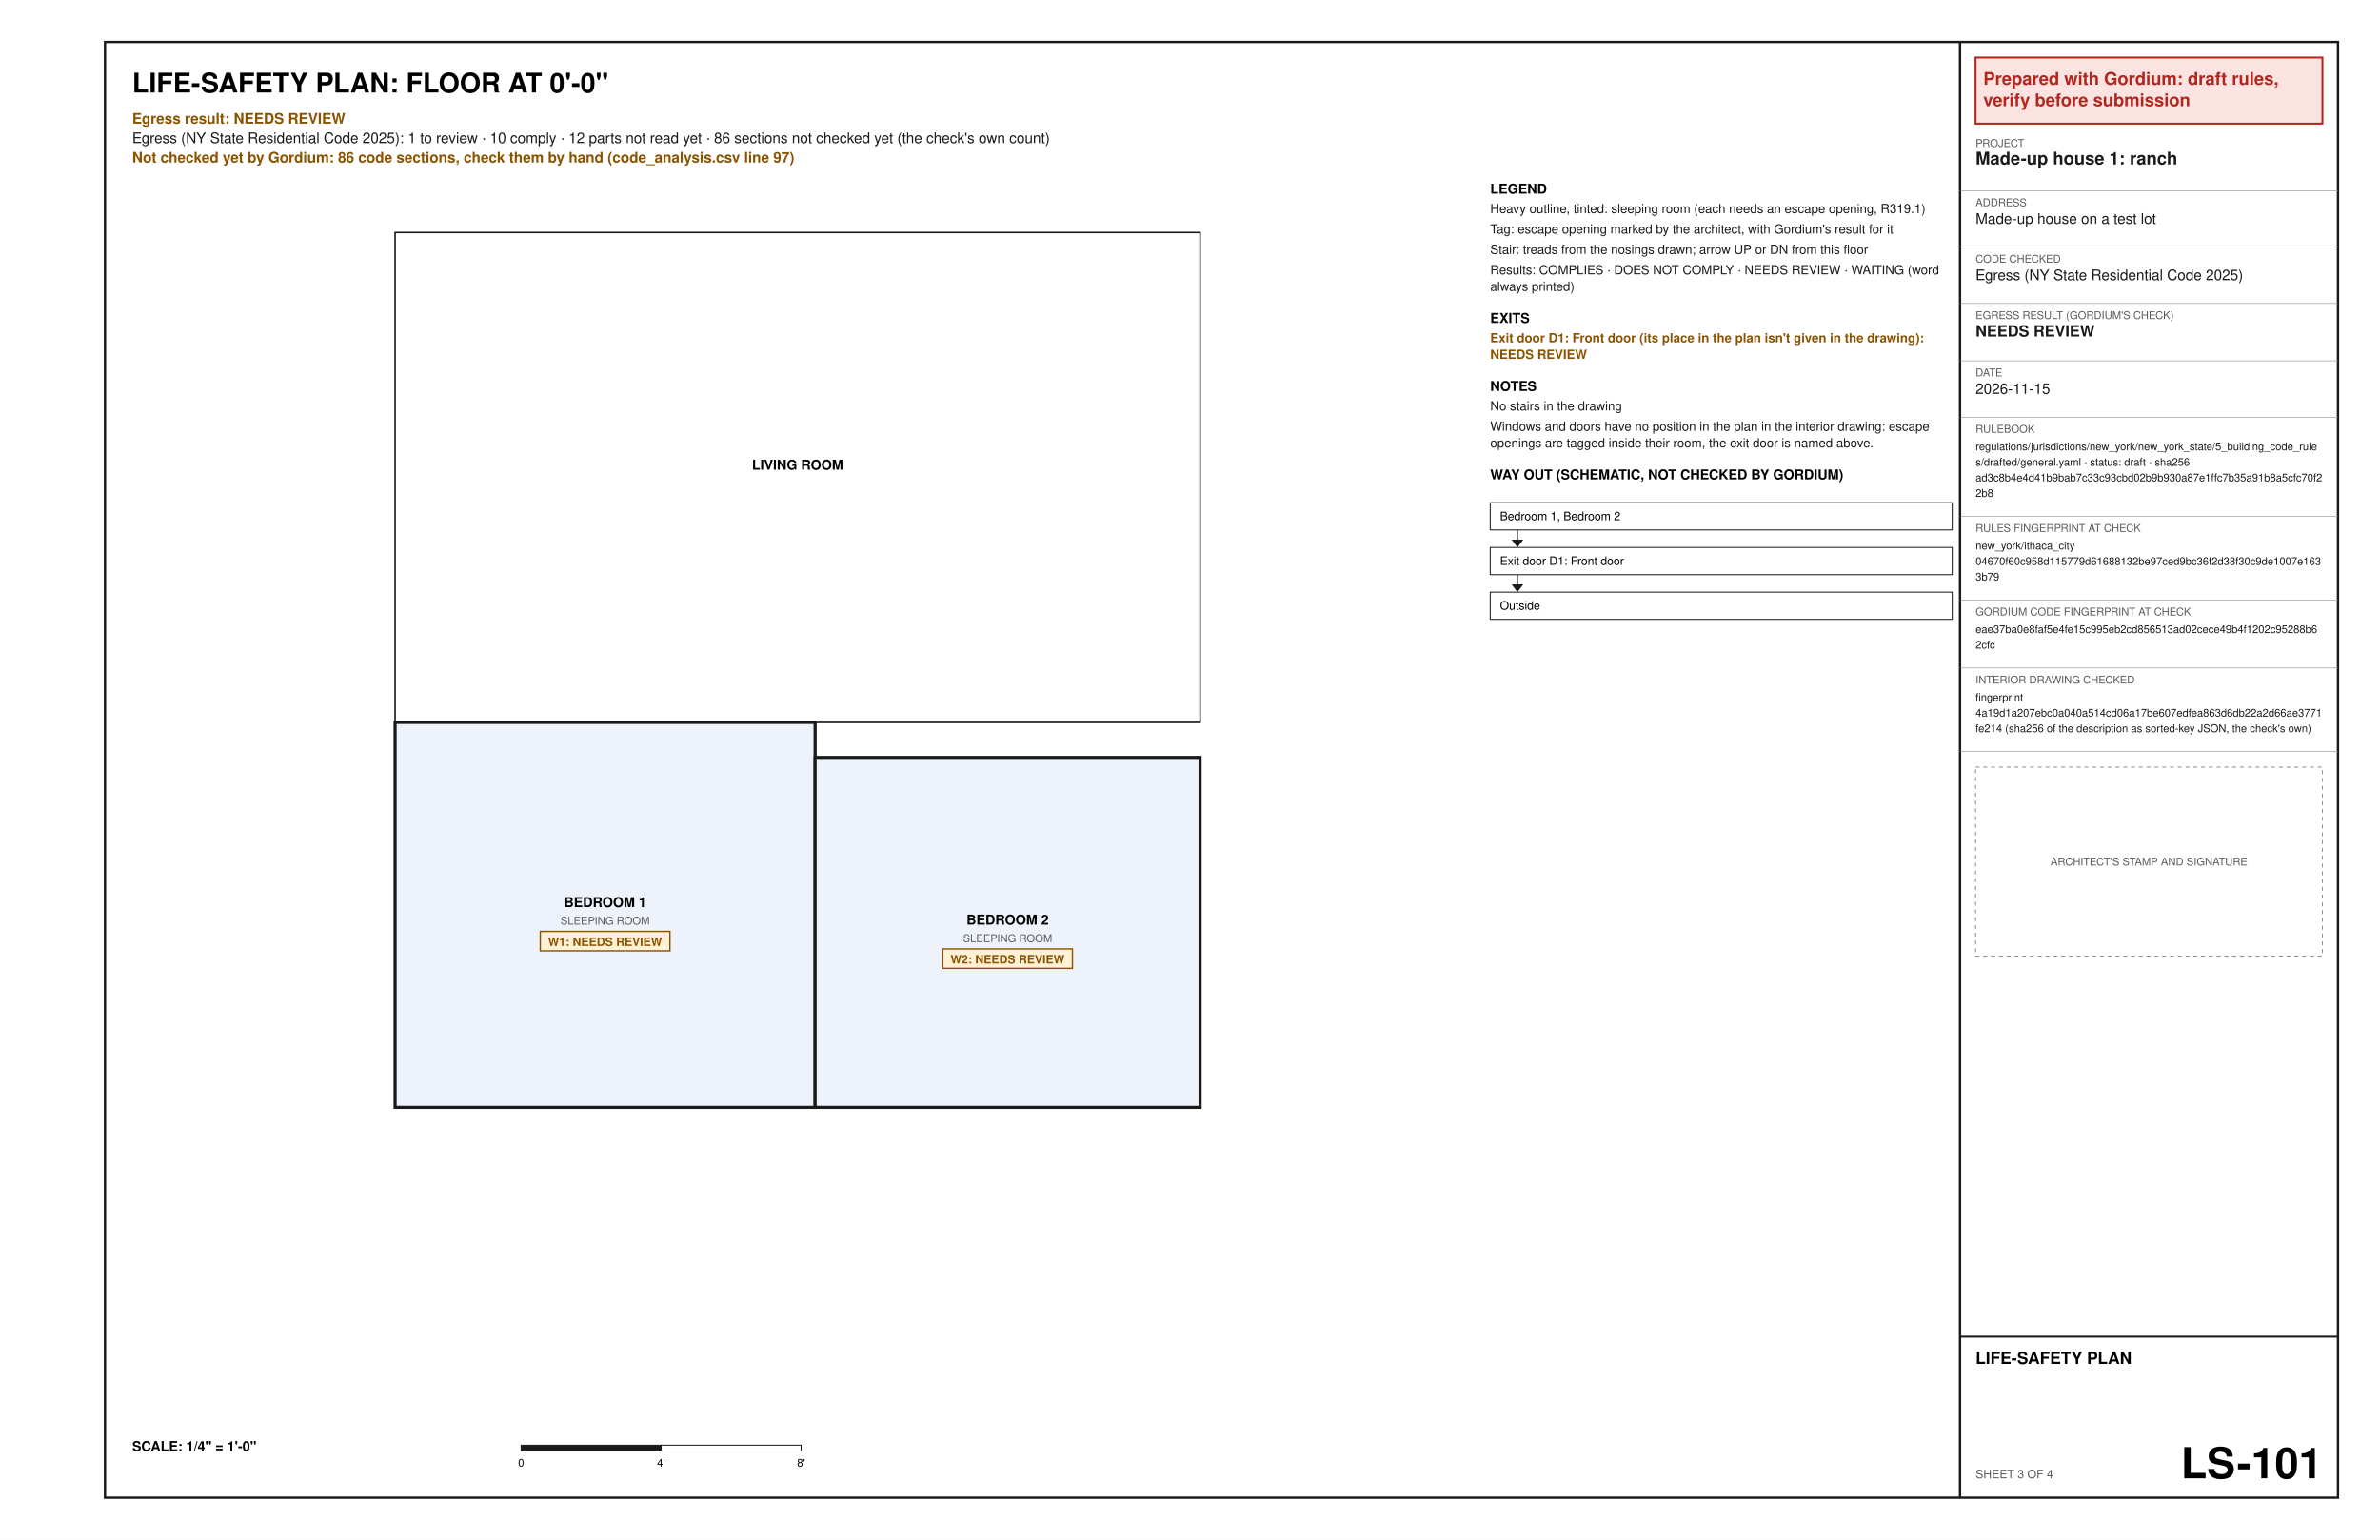
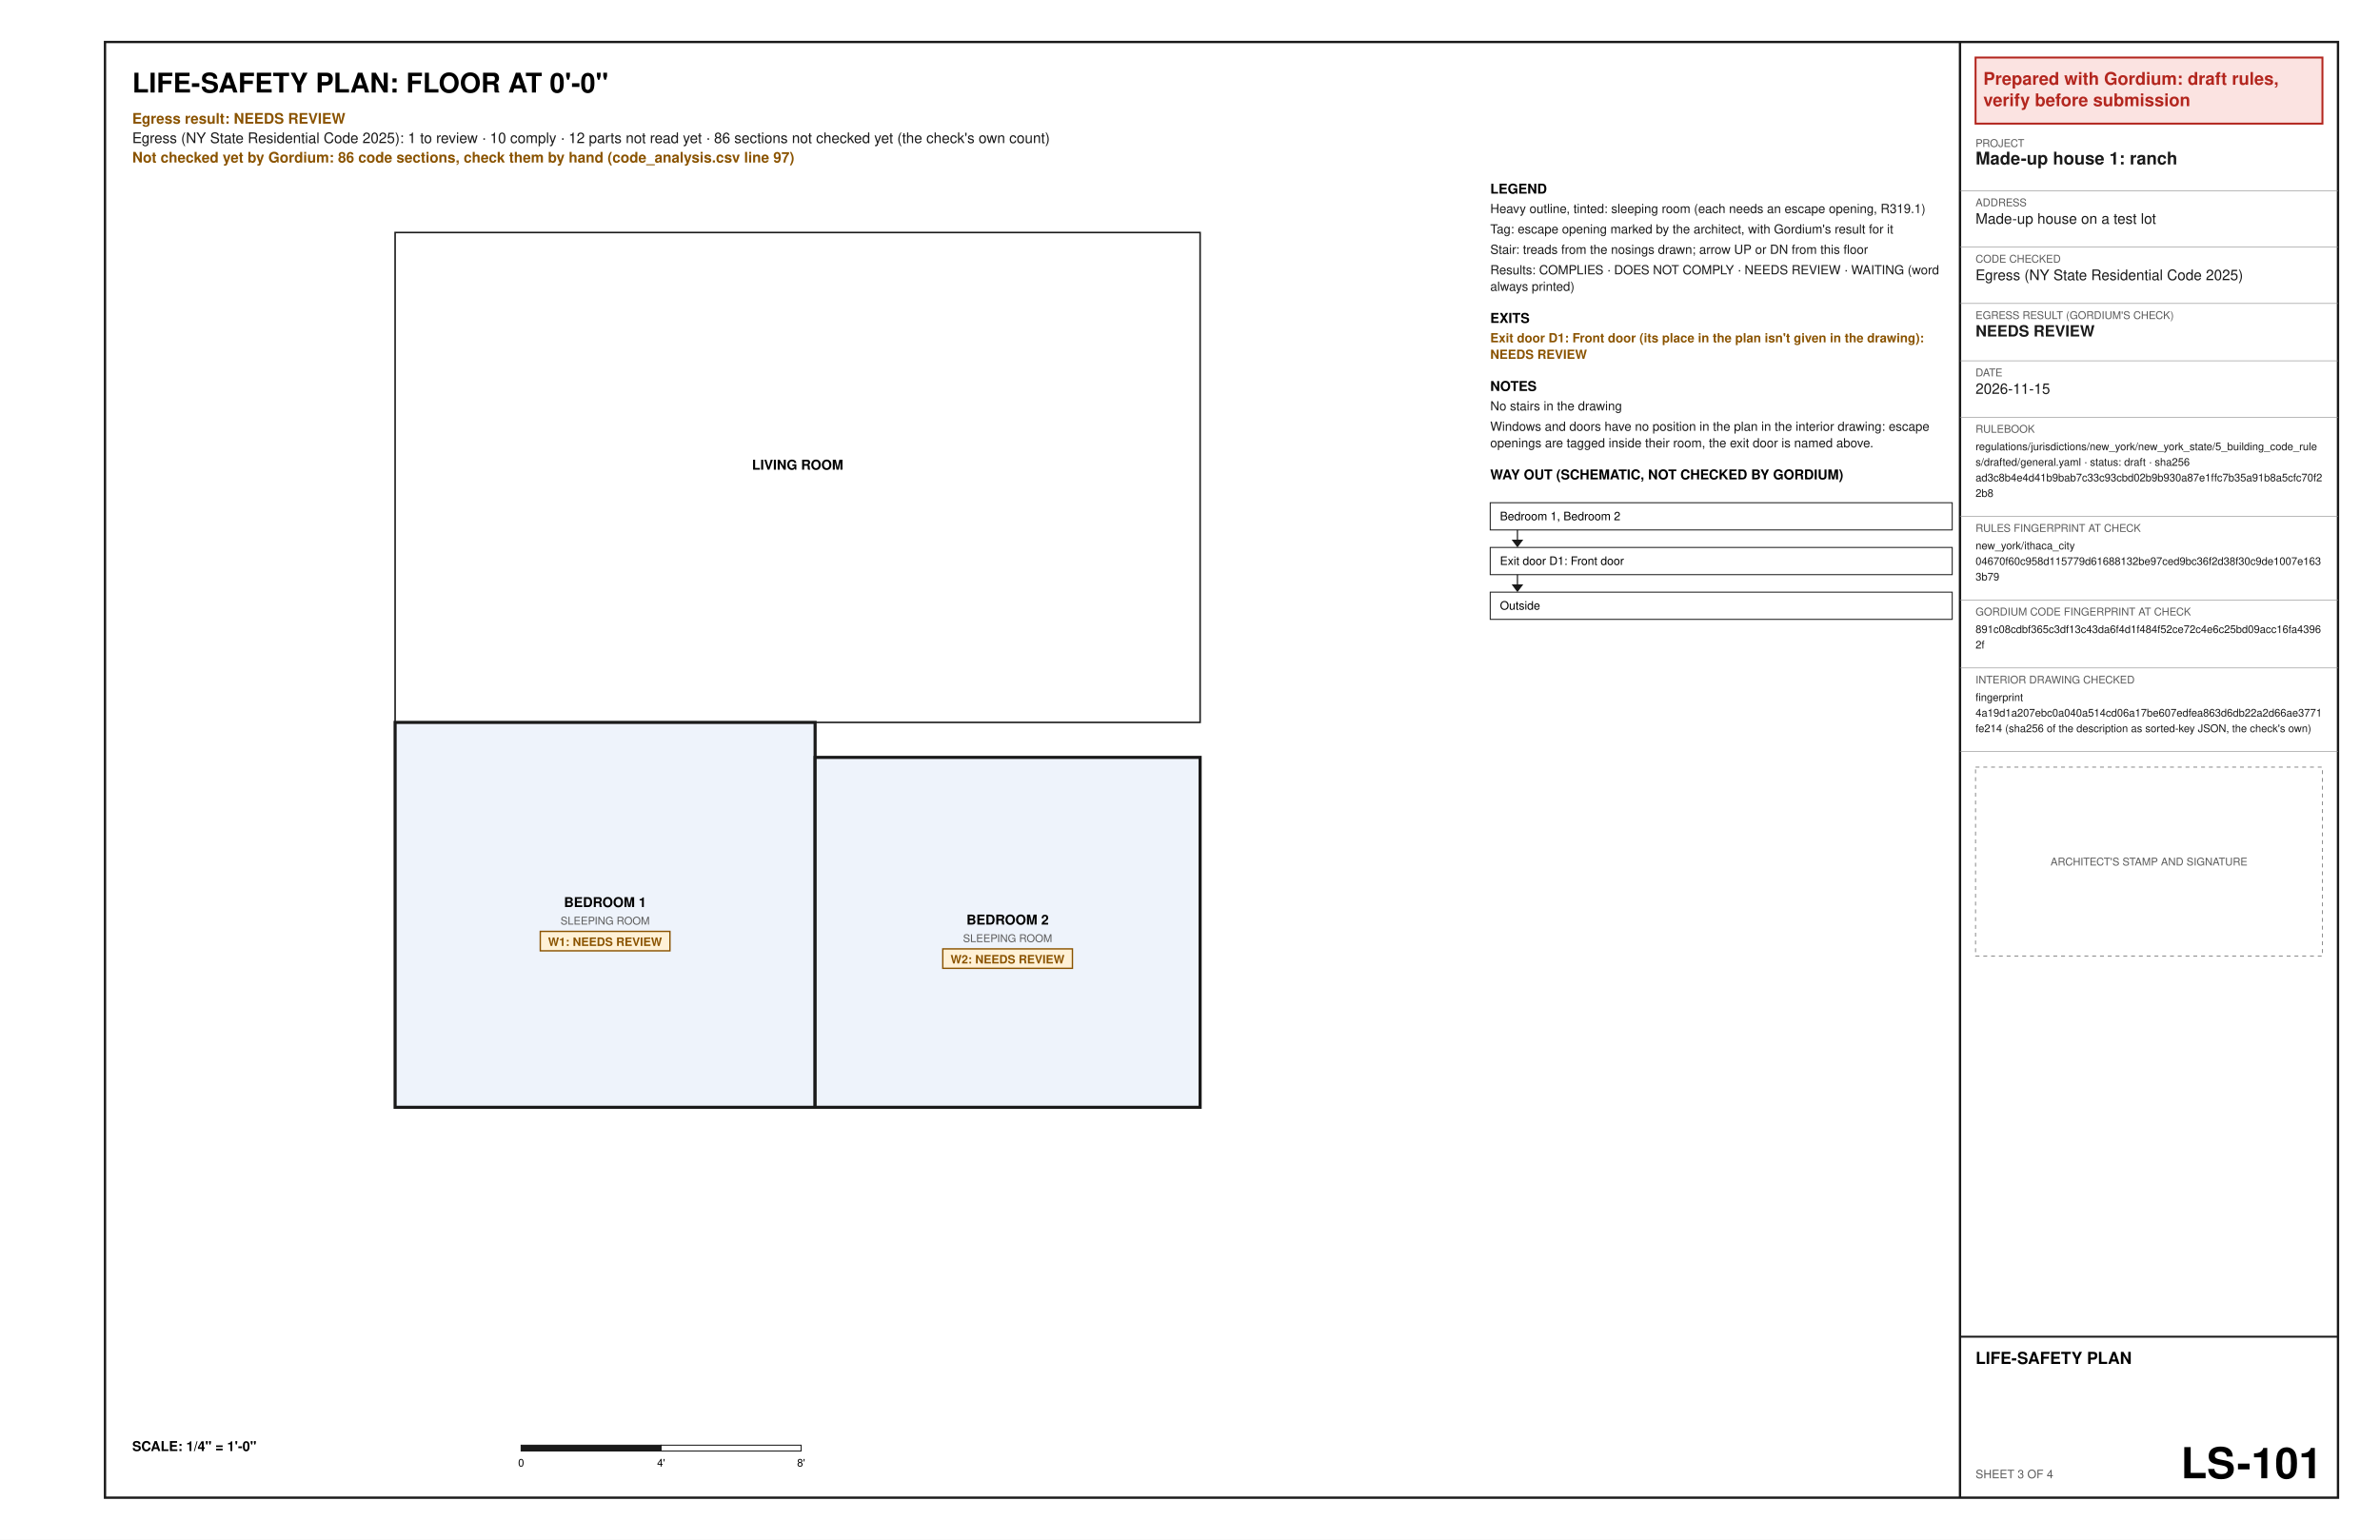
<svg xmlns="http://www.w3.org/2000/svg" width="17in" height="11in" viewBox="0 0 1224 792" font-family="Helvetica, Arial, sans-serif">
  <rect x="0" y="0" width="1224" height="792" fill="#ffffff" />
  <text x="68" y="47.6" font-size="14" font-weight="bold" text-anchor="start" fill="#000000" xml:space="preserve">LIFE-SAFETY PLAN: FLOOR AT 0'-0"</text>
  <text x="68" y="63.6" font-size="7.5" font-weight="bold" text-anchor="start" fill="#8a5300" xml:space="preserve">Egress result: NEEDS REVIEW</text>
  <text x="68" y="73.6" font-size="7.5" text-anchor="start" fill="#1a1a1a" xml:space="preserve">Egress (NY State Residential Code 2025): 1 to review · 10 comply · 12 parts not read yet · 86 sections not checked yet (the check's own count)</text>
  <text x="68" y="83.6" font-size="7.5" font-weight="bold" text-anchor="start" fill="#8a5300" xml:space="preserve">Not checked yet by Gordium: 86 code sections, check them by hand (code_analysis.csv line 97)</text>
  <polygon points="203.2,569.6 419.2,569.6 419.2,371.6 203.2,371.6" fill="#eef3fb" stroke="#1a1a1a" stroke-width="1.6" />
  <text x="311.2" y="466.6" font-size="7" font-weight="bold" text-anchor="middle" fill="#000000" xml:space="preserve">BEDROOM 1</text>
  <text x="311.2" y="475.6" font-size="5.5" text-anchor="middle" fill="#5a5a5a" xml:space="preserve">SLEEPING ROOM</text>
  <polygon points="277.86,479.1 344.54,479.1 344.54,489.1 277.86,489.1" fill="#fff1d6" stroke="#8a5300" stroke-width="0.7" />
  <text x="281.86" y="486.6" font-size="6" font-weight="bold" text-anchor="start" fill="#8a5300" xml:space="preserve">W1: NEEDS REVIEW</text>
  <polygon points="419.2,569.6 617.2,569.6 617.2,389.6 419.2,389.6" fill="#eef3fb" stroke="#1a1a1a" stroke-width="1.6" />
  <text x="518.2" y="475.6" font-size="7" font-weight="bold" text-anchor="middle" fill="#000000" xml:space="preserve">BEDROOM 2</text>
  <text x="518.2" y="484.6" font-size="5.5" text-anchor="middle" fill="#5a5a5a" xml:space="preserve">SLEEPING ROOM</text>
  <polygon points="484.86,488.1 551.54,488.1 551.54,498.1 484.86,498.1" fill="#fff1d6" stroke="#8a5300" stroke-width="0.7" />
  <text x="488.86" y="495.6" font-size="6" font-weight="bold" text-anchor="start" fill="#8a5300" xml:space="preserve">W2: NEEDS REVIEW</text>
  <polygon points="203.2,371.6 617.2,371.6 617.2,119.6 203.2,119.6" fill="none" stroke="#1a1a1a" stroke-width="0.8" />
  <text x="410.2" y="241.6" font-size="7" font-weight="bold" text-anchor="middle" fill="#000000" xml:space="preserve">LIVING ROOM</text>
  <text x="68" y="746.4" font-size="7" font-weight="bold" text-anchor="start" fill="#000000" xml:space="preserve">SCALE: 1/4" = 1'-0"</text>
  <polygon points="268,743.4 340,743.4 340,746.4 268,746.4" fill="#1a1a1a" stroke="#1a1a1a" stroke-width="0.5" />
  <polygon points="340,743.4 412,743.4 412,746.4 340,746.4" fill="#ffffff" stroke="#1a1a1a" stroke-width="0.5" />
  <text x="268" y="754.4" font-size="5.5" text-anchor="middle" fill="#000000" xml:space="preserve">0</text>
  <text x="340" y="754.4" font-size="5.5" text-anchor="middle" fill="#000000" xml:space="preserve">4'</text>
  <text x="412" y="754.4" font-size="5.5" text-anchor="middle" fill="#000000" xml:space="preserve">8'</text>
  <text x="766.4" y="99.6" font-size="7" font-weight="bold" text-anchor="start" fill="#000000" xml:space="preserve">LEGEND</text>
  <text x="766.4" y="109.6" font-size="6.5" text-anchor="start" fill="#1a1a1a" xml:space="preserve">Heavy outline, tinted: sleeping room (each needs an escape opening, R319.1)</text>
  <text x="766.4" y="120.1" font-size="6.5" text-anchor="start" fill="#1a1a1a" xml:space="preserve">Tag: escape opening marked by the architect, with Gordium's result for it</text>
  <text x="766.4" y="130.6" font-size="6.5" text-anchor="start" fill="#1a1a1a" xml:space="preserve">Stair: treads from the nosings drawn; arrow UP or DN from this floor</text>
  <text x="766.4" y="141.1" font-size="6.5" text-anchor="start" fill="#1a1a1a" xml:space="preserve">Results: COMPLIES · DOES NOT COMPLY · NEEDS REVIEW · WAITING (word</text>
  <text x="766.4" y="149.6" font-size="6.5" text-anchor="start" fill="#1a1a1a" xml:space="preserve">always printed)</text>
  <text x="766.4" y="166.1" font-size="7" font-weight="bold" text-anchor="start" fill="#000000" xml:space="preserve">EXITS</text>
  <text x="766.4" y="176.1" font-size="6.5" font-weight="bold" text-anchor="start" fill="#8a5300" xml:space="preserve">Exit door D1: Front door (its place in the plan isn't given in the drawing):</text>
  <text x="766.4" y="184.6" font-size="6.5" font-weight="bold" text-anchor="start" fill="#8a5300" xml:space="preserve">NEEDS REVIEW</text>
  <text x="766.4" y="201.1" font-size="7" font-weight="bold" text-anchor="start" fill="#000000" xml:space="preserve">NOTES</text>
  <text x="766.4" y="211.1" font-size="6.5" text-anchor="start" fill="#1a1a1a" xml:space="preserve">No stairs in the drawing</text>
  <text x="766.4" y="221.6" font-size="6.5" text-anchor="start" fill="#1a1a1a" xml:space="preserve">Windows and doors have no position in the plan in the interior drawing: escape</text>
  <text x="766.4" y="230.1" font-size="6.5" text-anchor="start" fill="#1a1a1a" xml:space="preserve">openings are tagged inside their room, the exit door is named above.</text>
  <text x="766.4" y="246.6" font-size="7" font-weight="bold" text-anchor="start" fill="#000000" xml:space="preserve">WAY OUT (SCHEMATIC, NOT CHECKED BY GORDIUM)</text>
  <polygon points="766.4,258.6 1004,258.6 1004,272.6 766.4,272.6" fill="none" stroke="#1a1a1a" stroke-width="0.5" />
  <text x="771.4" y="267.6" font-size="6" text-anchor="start" fill="#000000" xml:space="preserve">Bedroom 1, Bedroom 2</text>
  <line x1="780.4" y1="272.6" x2="780.4" y2="280.6" stroke="#1a1a1a" stroke-width="0.6" />
  <polygon points="777.4,277.6 783.4,277.6 780.4,281.6" fill="#1a1a1a" />
  <polygon points="766.4,281.6 1004,281.6 1004,295.6 766.4,295.6" fill="none" stroke="#1a1a1a" stroke-width="0.5" />
  <text x="771.4" y="290.6" font-size="6" text-anchor="start" fill="#000000" xml:space="preserve">Exit door D1: Front door</text>
  <line x1="780.4" y1="295.6" x2="780.4" y2="303.6" stroke="#1a1a1a" stroke-width="0.6" />
  <polygon points="777.4,300.6 783.4,300.6 780.4,304.6" fill="#1a1a1a" />
  <polygon points="766.4,304.6 1004,304.6 1004,318.6 766.4,318.6" fill="none" stroke="#1a1a1a" stroke-width="0.5" />
  <text x="771.4" y="313.6" font-size="6" text-anchor="start" fill="#000000" xml:space="preserve">Outside</text>
  <polygon points="54,21.6 1202.4,21.6 1202.4,770.4 54,770.4" fill="none" stroke="#1a1a1a" stroke-width="1.2" />
  <line x1="1008" y1="21.6" x2="1008" y2="770.4" stroke="#1a1a1a" stroke-width="1.2" />
  <polygon points="1016,29.6 1194.4,29.6 1194.4,63.6 1016,63.6" fill="#fbe3e1" stroke="#b3261e" stroke-width="1" />
  <text x="1020" y="43.6" font-size="9" font-weight="bold" text-anchor="start" fill="#b3261e" xml:space="preserve">Prepared with Gordium: draft rules,</text>
  <text x="1020" y="54.6" font-size="9" font-weight="bold" text-anchor="start" fill="#b3261e" xml:space="preserve">verify before submission</text>
  <text x="1016" y="75.6" font-size="5.5" text-anchor="start" fill="#5a5a5a" xml:space="preserve">PROJECT</text>
  <text x="1016" y="84.6" font-size="9" font-weight="bold" text-anchor="start" fill="#1a1a1a" xml:space="preserve">Made-up house 1: ranch</text>
  <line x1="1008" y1="98.1" x2="1202.4" y2="98.1" stroke="#8c8c8c" stroke-width="0.3" />
  <text x="1016" y="106.1" font-size="5.5" text-anchor="start" fill="#5a5a5a" xml:space="preserve">ADDRESS</text>
  <text x="1016" y="115.1" font-size="7.5" text-anchor="start" fill="#1a1a1a" xml:space="preserve">Made-up house on a test lot</text>
  <line x1="1008" y1="127.1" x2="1202.4" y2="127.1" stroke="#8c8c8c" stroke-width="0.3" />
  <text x="1016" y="135.1" font-size="5.5" text-anchor="start" fill="#5a5a5a" xml:space="preserve">CODE CHECKED</text>
  <text x="1016" y="144.1" font-size="7.5" text-anchor="start" fill="#1a1a1a" xml:space="preserve">Egress (NY State Residential Code 2025)</text>
  <line x1="1008" y1="156.1" x2="1202.4" y2="156.1" stroke="#8c8c8c" stroke-width="0.3" />
  <text x="1016" y="164.1" font-size="5.5" text-anchor="start" fill="#5a5a5a" xml:space="preserve">EGRESS RESULT (GORDIUM'S CHECK)</text>
  <text x="1016" y="173.1" font-size="8" font-weight="bold" text-anchor="start" fill="#1a1a1a" xml:space="preserve">NEEDS REVIEW</text>
  <line x1="1008" y1="185.6" x2="1202.4" y2="185.6" stroke="#8c8c8c" stroke-width="0.3" />
  <text x="1016" y="193.6" font-size="5.5" text-anchor="start" fill="#5a5a5a" xml:space="preserve">DATE</text>
  <text x="1016" y="202.6" font-size="7.5" text-anchor="start" fill="#1a1a1a" xml:space="preserve">2026-11-15</text>
  <line x1="1008" y1="214.6" x2="1202.4" y2="214.6" stroke="#8c8c8c" stroke-width="0.3" />
  <text x="1016" y="222.6" font-size="5.5" text-anchor="start" fill="#5a5a5a" xml:space="preserve">RULEBOOK</text>
  <text x="1016" y="231.6" font-size="5.5" text-anchor="start" fill="#1a1a1a" xml:space="preserve">regulations/jurisdictions/new_york/new_york_state/5_building_code_rule</text>
  <text x="1016" y="239.6" font-size="5.5" text-anchor="start" fill="#1a1a1a" xml:space="preserve">s/drafted/general.yaml · status: draft · sha256</text>
  <text x="1016" y="247.6" font-size="5.5" text-anchor="start" fill="#1a1a1a" xml:space="preserve">ad3c8b4e4d41b9bab7c33c93cbd02b9b930a87e1ffc7b35a91b8a5cfc70f2</text>
  <text x="1016" y="255.6" font-size="5.5" text-anchor="start" fill="#1a1a1a" xml:space="preserve">2b8</text>
  <line x1="1008" y1="265.6" x2="1202.4" y2="265.6" stroke="#8c8c8c" stroke-width="0.3" />
  <text x="1016" y="273.6" font-size="5.5" text-anchor="start" fill="#5a5a5a" xml:space="preserve">RULES FINGERPRINT AT CHECK</text>
  <text x="1016" y="282.6" font-size="5.5" text-anchor="start" fill="#1a1a1a" xml:space="preserve">new_york/ithaca_city</text>
  <text x="1016" y="290.6" font-size="5.5" text-anchor="start" fill="#1a1a1a" xml:space="preserve">04670f60c958d115779d61688132be97ced9bc36f2d38f30c9de1007e163</text>
  <text x="1016" y="298.6" font-size="5.5" text-anchor="start" fill="#1a1a1a" xml:space="preserve">3b79</text>
  <line x1="1008" y1="308.6" x2="1202.4" y2="308.6" stroke="#8c8c8c" stroke-width="0.3" />
  <text x="1016" y="316.6" font-size="5.5" text-anchor="start" fill="#5a5a5a" xml:space="preserve">GORDIUM CODE FINGERPRINT AT CHECK</text>
-   <text x="1016" y="325.6" font-size="5.5" text-anchor="start" fill="#1a1a1a" xml:space="preserve">eae37ba0e8faf5e4fe15c995eb2cd856513ad02cece49b4f1202c95288b6</text>
-   <text x="1016" y="333.6" font-size="5.5" text-anchor="start" fill="#1a1a1a" xml:space="preserve">2cfc</text>
+   <text x="1016" y="325.6" font-size="5.5" text-anchor="start" fill="#1a1a1a" xml:space="preserve">891c08cdbf365c3df13c43da6f4d1f484f52ce72c4e6c25bd09acc16fa4396</text>
+   <text x="1016" y="333.6" font-size="5.5" text-anchor="start" fill="#1a1a1a" xml:space="preserve">2f</text>
  <line x1="1008" y1="343.6" x2="1202.4" y2="343.6" stroke="#8c8c8c" stroke-width="0.3" />
  <text x="1016" y="351.6" font-size="5.5" text-anchor="start" fill="#5a5a5a" xml:space="preserve">INTERIOR DRAWING CHECKED</text>
  <text x="1016" y="360.6" font-size="5.5" text-anchor="start" fill="#1a1a1a" xml:space="preserve">fingerprint</text>
  <text x="1016" y="368.6" font-size="5.5" text-anchor="start" fill="#1a1a1a" xml:space="preserve">4a19d1a207ebc0a040a514cd06a17be607edfea863d6db22a2d66ae3771</text>
  <text x="1016" y="376.6" font-size="5.5" text-anchor="start" fill="#1a1a1a" xml:space="preserve">fe214 (sha256 of the description as sorted-key JSON, the check's own)</text>
  <line x1="1008" y1="386.6" x2="1202.4" y2="386.6" stroke="#8c8c8c" stroke-width="0.3" />
  <polygon points="1016,394.6 1194.4,394.6 1194.4,491.8 1016,491.8" fill="none" stroke="#8c8c8c" stroke-width="0.5" stroke-dasharray="2 2" />
  <text x="1105.2" y="445.2" font-size="5.5" text-anchor="middle" fill="#5a5a5a" xml:space="preserve">ARCHITECT'S STAMP AND SIGNATURE</text>
  <line x1="1008" y1="687.6" x2="1202.4" y2="687.6" stroke="#1a1a1a" stroke-width="1" />
  <text x="1016" y="701.6" font-size="8.5" font-weight="bold" text-anchor="start" fill="#000000" xml:space="preserve">LIFE-SAFETY PLAN</text>
  <text x="1016" y="760.4" font-size="6" text-anchor="start" fill="#5a5a5a" xml:space="preserve">SHEET 3 OF 4</text>
  <text x="1194.4" y="760.4" font-size="22" font-weight="bold" text-anchor="end" fill="#000000" xml:space="preserve">LS-101</text>
</svg>
